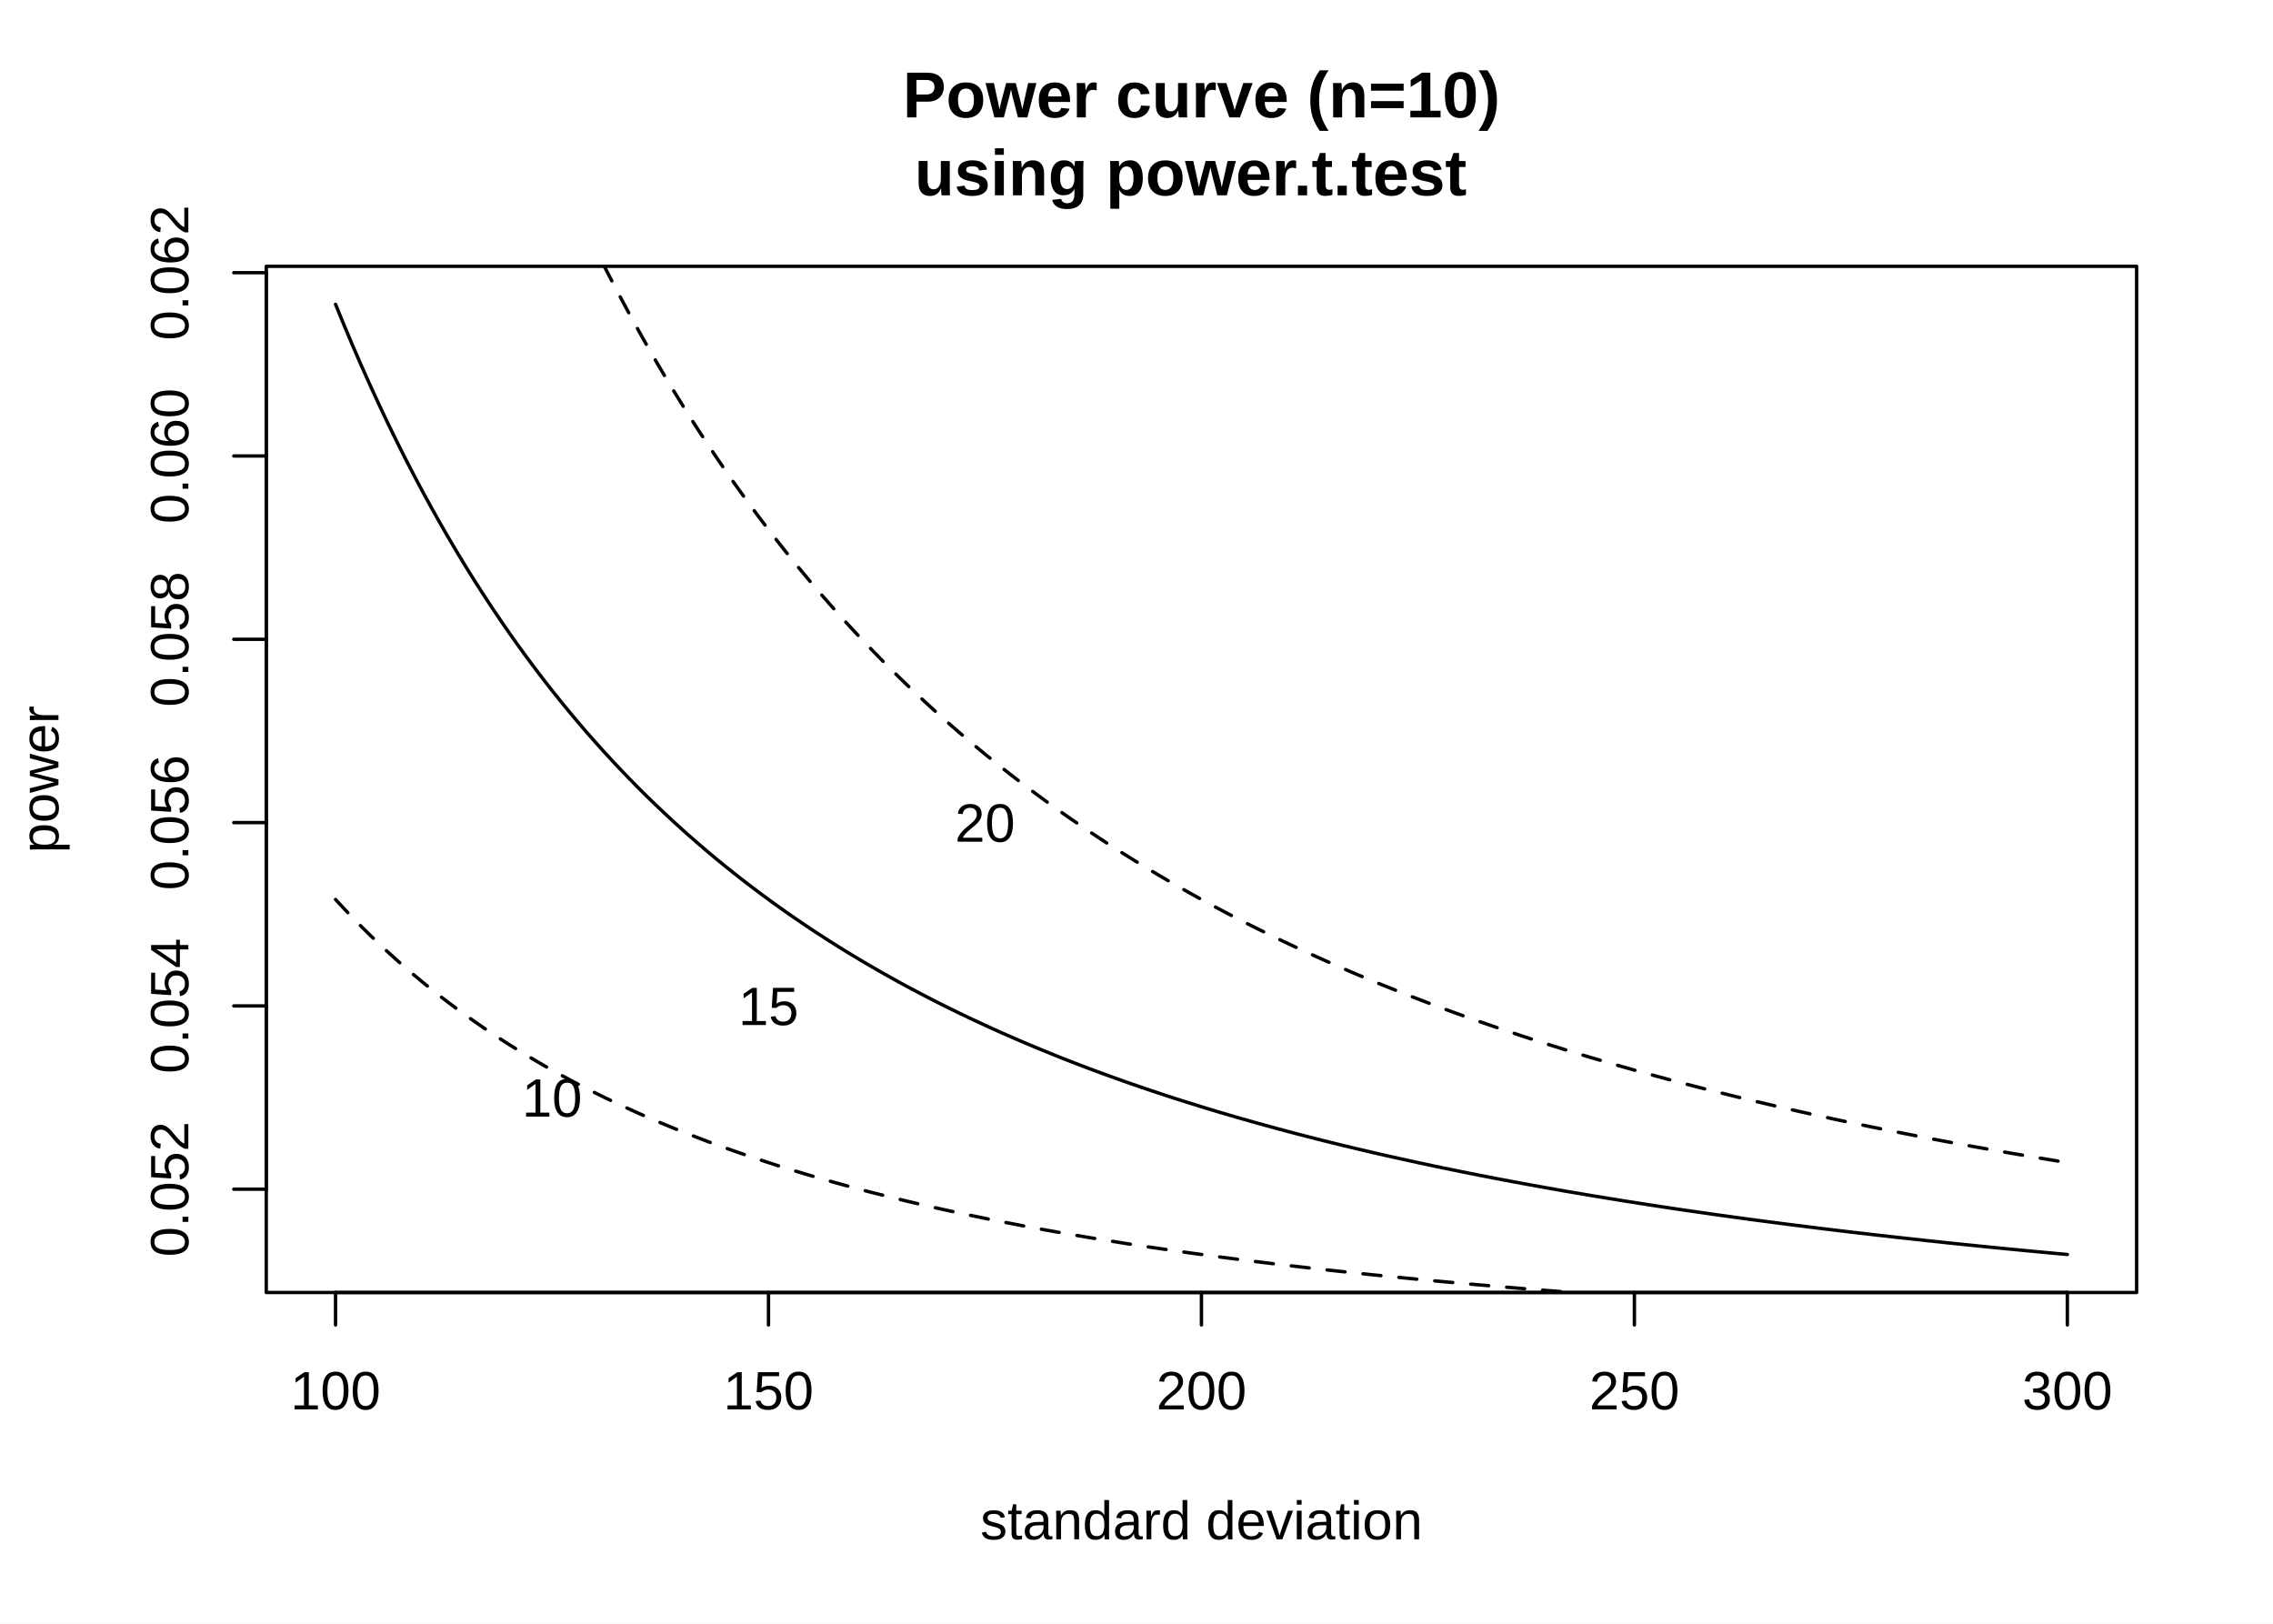
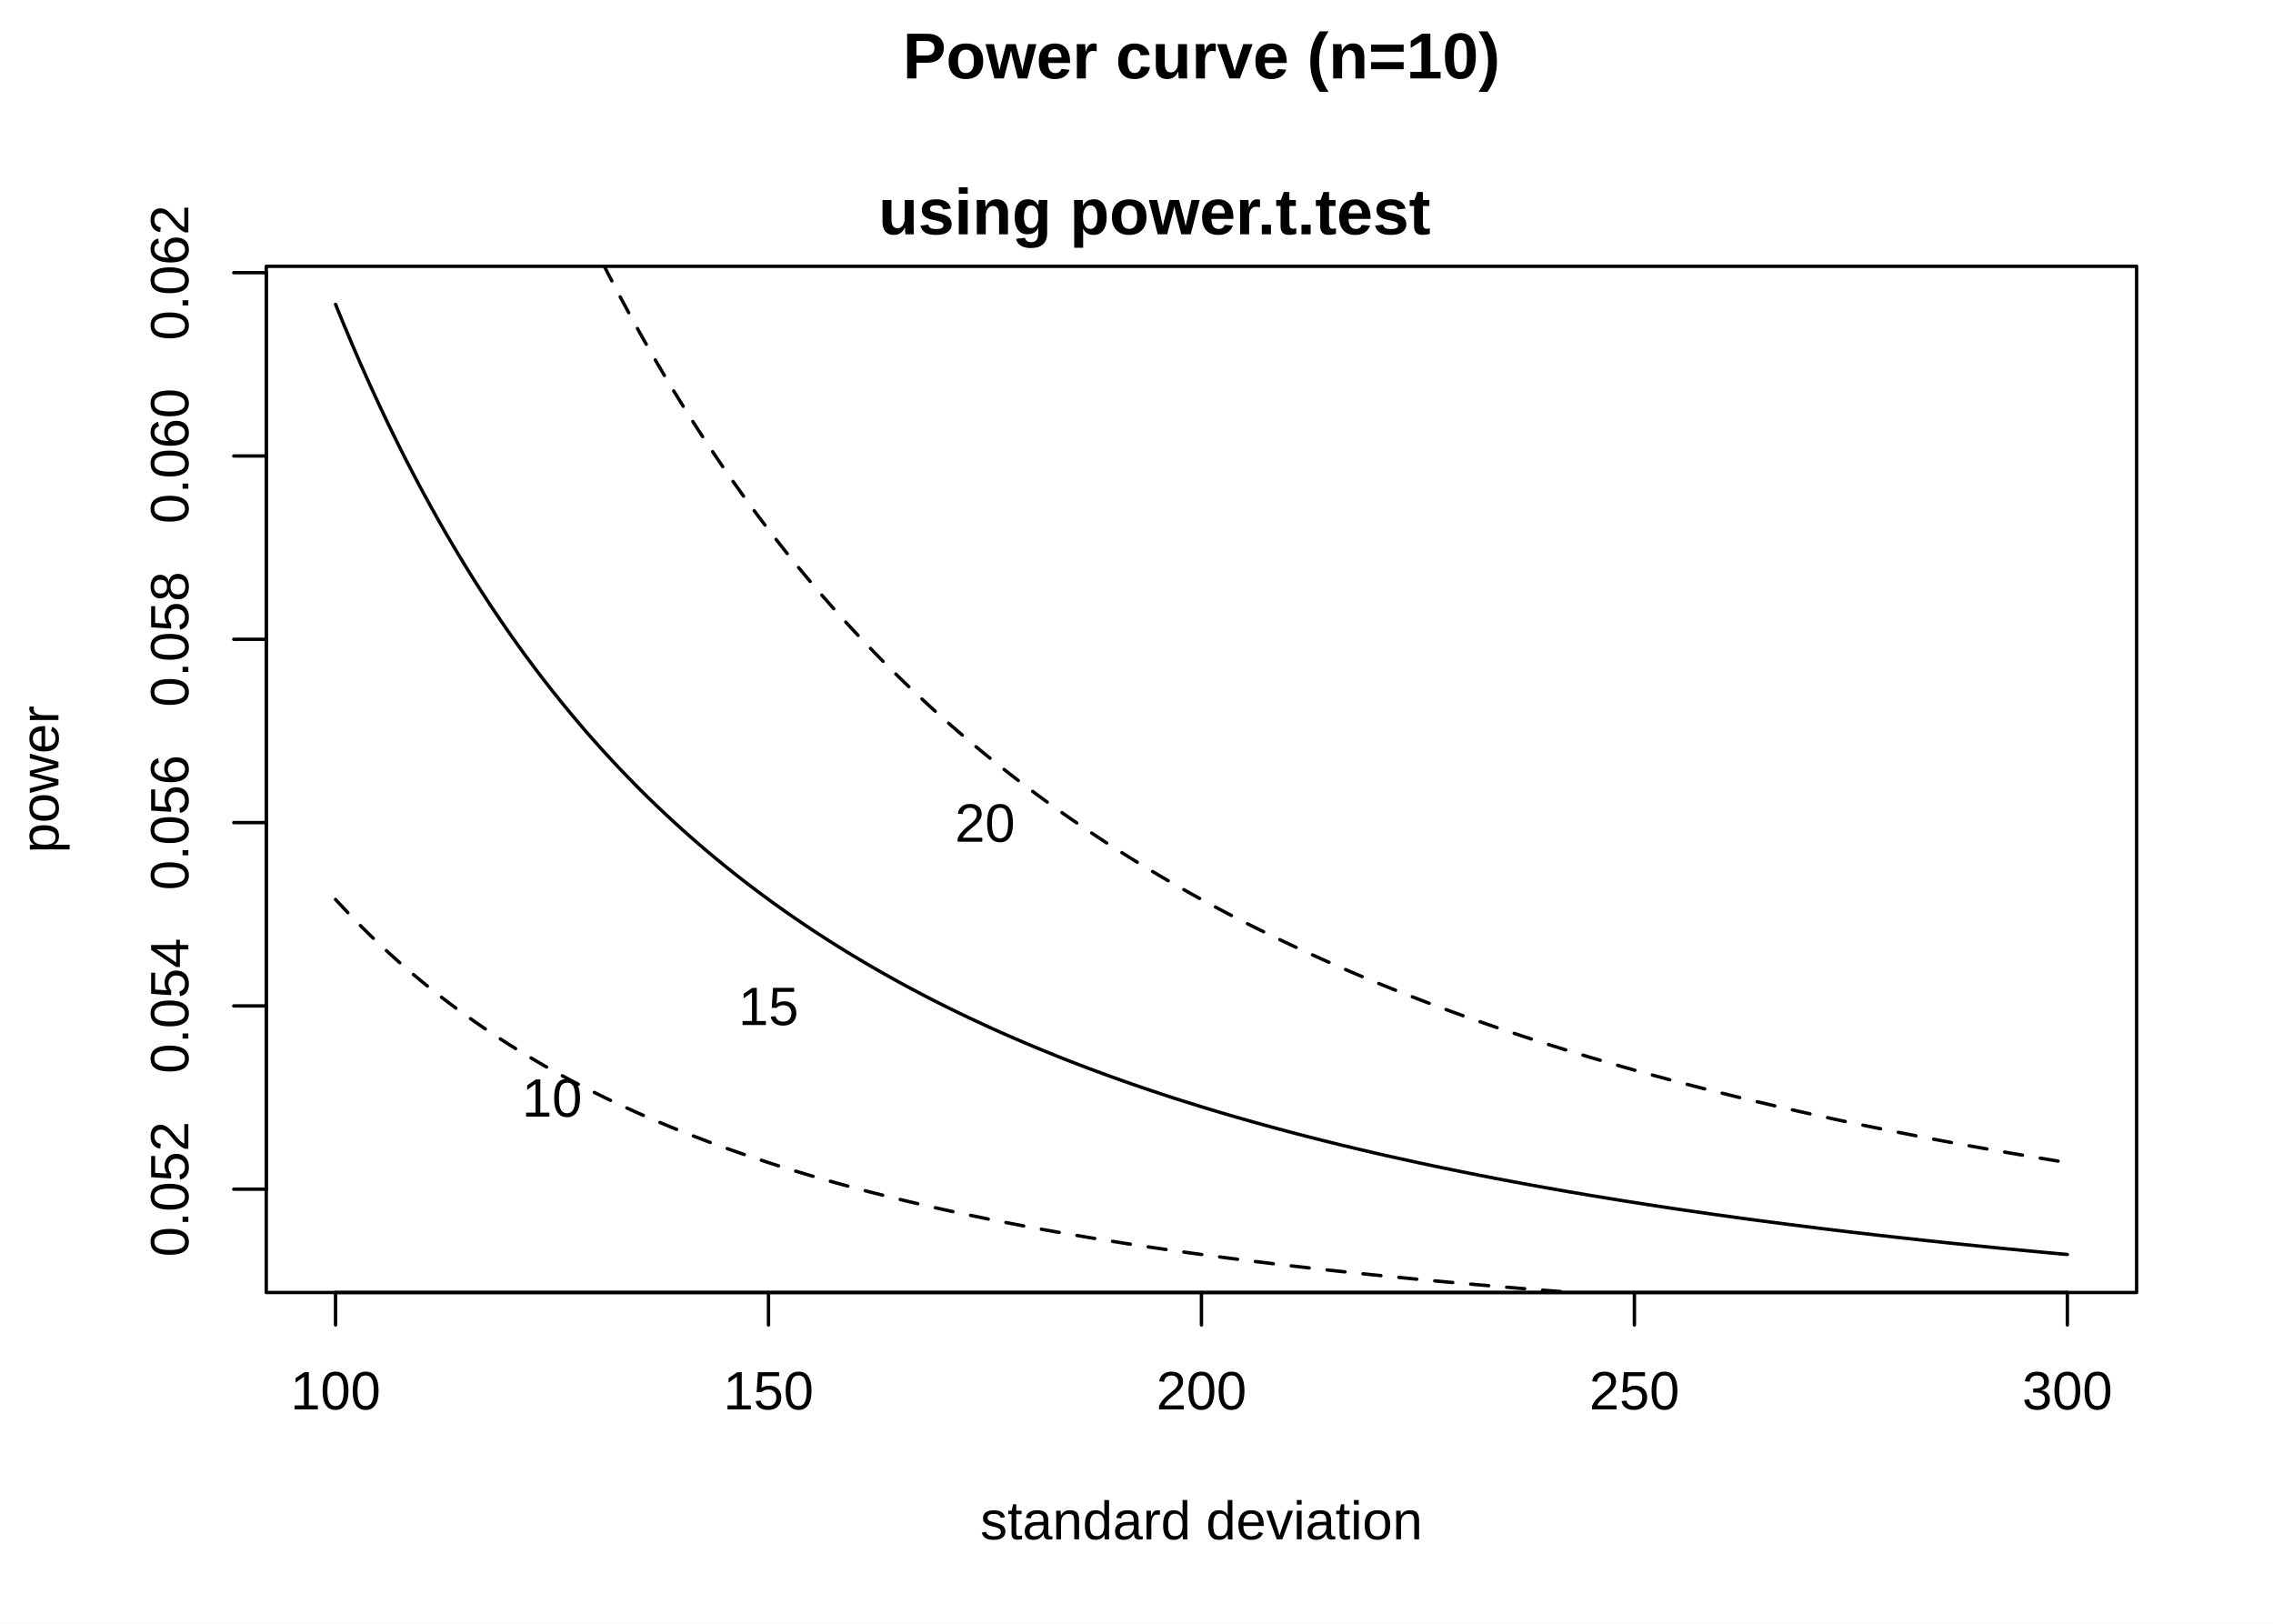
<svg xmlns="http://www.w3.org/2000/svg" viewBox="0 0 504.00 360.00">
  <defs>
    <style type="text/css">
    line, polyline, polygon, path, rect, circle {
      fill: none;
      stroke: #000000;
      stroke-linecap: round;
      stroke-linejoin: round;
      stroke-miterlimit: 10.00;
    }
  </style>
  </defs>
  <rect width="100%" height="100%" style="stroke: none; fill: #FFFFFF;" />
  <defs>
    <clipPath id="cpNTkuMDR8NDczLjc2fDI4Ni41Nnw1OS4wNA==">
      <rect x="59.04" y="59.04" width="414.72" height="227.52" />
    </clipPath>
  </defs>
  <polyline points="74.40,67.47 76.32,72.16 78.24,76.72 80.16,81.14 82.08,85.44 84.00,89.61 85.92,93.67 87.84,97.61 89.76,101.44 91.68,105.16 93.60,108.79 95.52,112.31 97.44,115.74 99.36,119.08 101.28,122.33 103.20,125.50 105.12,128.59 107.04,131.59 108.96,134.52 110.88,137.37 112.80,140.16 114.72,142.87 116.64,145.52 118.56,148.10 120.48,150.62 122.40,153.08 124.32,155.48 126.24,157.82 128.16,160.11 130.08,162.35 132.00,164.53 133.92,166.67 135.84,168.75 137.76,170.79 139.68,172.78 141.60,174.73 143.52,176.64 145.44,178.50 147.36,180.32 149.28,182.10 151.20,183.85 153.12,185.56 155.04,187.23 156.96,188.87 158.88,190.47 160.80,192.04 162.72,193.58 164.64,195.08 166.56,196.56 168.48,198.00 170.40,199.42 172.32,200.81 174.24,202.17 176.16,203.50 178.08,204.81 180.00,206.10 181.92,207.35 183.84,208.59 185.76,209.80 187.68,210.99 189.60,212.15 191.52,213.30 193.44,214.42 195.36,215.52 197.28,216.60 199.20,217.67 201.12,218.71 203.04,219.73 204.96,220.74 206.88,221.73 208.80,222.70 210.72,223.65 212.64,224.59 214.56,225.51 216.48,226.41 218.40,227.30 220.32,228.18 222.24,229.04 224.16,229.88 226.08,230.71 228.00,231.53 229.92,232.33 231.84,233.12 233.76,233.90 235.68,234.67 237.60,235.42 239.52,236.16 241.44,236.89 243.36,237.60 245.28,238.31 247.20,239.00 249.12,239.69 251.04,240.36 252.96,241.02 254.88,241.67 256.80,242.31 258.72,242.95 260.64,243.57 262.56,244.18 264.48,244.78 266.40,245.38 268.32,245.96 270.24,246.54 272.16,247.11 274.08,247.67 276.00,248.22 277.92,248.77 279.84,249.30 281.76,249.83 283.68,250.35 285.60,250.86 287.52,251.37 289.44,251.87 291.36,252.36 293.28,252.85 295.20,253.32 297.12,253.80 299.04,254.26 300.96,254.72 302.88,255.17 304.80,255.62 306.72,256.06 308.64,256.49 310.56,256.92 312.48,257.34 314.40,257.76 316.32,258.17 318.24,258.58 320.16,258.98 322.08,259.37 324.00,259.76 325.92,260.15 327.84,260.53 329.76,260.90 331.68,261.28 333.60,261.64 335.52,262.00 337.44,262.36 339.36,262.71 341.28,263.06 343.20,263.40 345.12,263.74 347.04,264.08 348.96,264.41 350.88,264.73 352.80,265.06 354.72,265.37 356.64,265.69 358.56,266.00 360.48,266.31 362.40,266.61 364.32,266.91 366.24,267.21 368.16,267.50 370.08,267.79 372.00,268.08 373.92,268.36 375.84,268.64 377.76,268.91 379.68,269.19 381.60,269.46 383.52,269.72 385.44,269.99 387.36,270.25 389.28,270.51 391.20,270.76 393.12,271.01 395.04,271.26 396.96,271.51 398.88,271.75 400.80,271.99 402.72,272.23 404.64,272.47 406.56,272.70 408.48,272.93 410.40,273.16 412.32,273.38 414.24,273.60 416.16,273.83 418.08,274.04 420.00,274.26 421.92,274.47 423.84,274.68 425.76,274.89 427.68,275.10 429.60,275.30 431.52,275.51 433.44,275.71 435.36,275.91 437.28,276.10 439.20,276.30 441.12,276.49 443.04,276.68 444.96,276.87 446.88,277.05 448.80,277.24 450.72,277.42 452.64,277.60 454.56,277.78 456.48,277.96 458.40,278.13 " style="stroke-width: 0.75;" clip-path="url(#cpNTkuMDR8NDczLjc2fDI4Ni41Nnw1OS4wNA==)" />
  <defs>
    <clipPath id="cpMC4wMHw1MDQuMDB8MzYwLjAwfDAuMDA=">
      <rect x="0.00" y="0.00" width="504.00" height="360.00" />
    </clipPath>
  </defs>
  <line x1="74.40" y1="286.56" x2="458.40" y2="286.56" style="stroke-width: 0.75;" clip-path="url(#cpMC4wMHw1MDQuMDB8MzYwLjAwfDAuMDA=)" />
  <line x1="74.40" y1="286.56" x2="74.40" y2="293.76" style="stroke-width: 0.75;" clip-path="url(#cpMC4wMHw1MDQuMDB8MzYwLjAwfDAuMDA=)" />
  <line x1="170.40" y1="286.56" x2="170.40" y2="293.76" style="stroke-width: 0.75;" clip-path="url(#cpMC4wMHw1MDQuMDB8MzYwLjAwfDAuMDA=)" />
  <line x1="266.40" y1="286.56" x2="266.40" y2="293.76" style="stroke-width: 0.75;" clip-path="url(#cpMC4wMHw1MDQuMDB8MzYwLjAwfDAuMDA=)" />
  <line x1="362.40" y1="286.56" x2="362.40" y2="293.76" style="stroke-width: 0.75;" clip-path="url(#cpMC4wMHw1MDQuMDB8MzYwLjAwfDAuMDA=)" />
  <line x1="458.40" y1="286.56" x2="458.40" y2="293.76" style="stroke-width: 0.75;" clip-path="url(#cpMC4wMHw1MDQuMDB8MzYwLjAwfDAuMDA=)" />
  <g clip-path="url(#cpMC4wMHw1MDQuMDB8MzYwLjAwfDAuMDA=)">
    <text x="64.39" y="312.48" style="font-size: 12.00px; font-family: Arial;" textLength="20.02px" lengthAdjust="spacingAndGlyphs">100</text>
  </g>
  <g clip-path="url(#cpMC4wMHw1MDQuMDB8MzYwLjAwfDAuMDA=)">
    <text x="160.39" y="312.48" style="font-size: 12.00px; font-family: Arial;" textLength="20.02px" lengthAdjust="spacingAndGlyphs">150</text>
  </g>
  <g clip-path="url(#cpMC4wMHw1MDQuMDB8MzYwLjAwfDAuMDA=)">
    <text x="256.39" y="312.48" style="font-size: 12.00px; font-family: Arial;" textLength="20.02px" lengthAdjust="spacingAndGlyphs">200</text>
  </g>
  <g clip-path="url(#cpMC4wMHw1MDQuMDB8MzYwLjAwfDAuMDA=)">
    <text x="352.39" y="312.48" style="font-size: 12.00px; font-family: Arial;" textLength="20.02px" lengthAdjust="spacingAndGlyphs">250</text>
  </g>
  <g clip-path="url(#cpMC4wMHw1MDQuMDB8MzYwLjAwfDAuMDA=)">
    <text x="448.39" y="312.48" style="font-size: 12.00px; font-family: Arial;" textLength="20.02px" lengthAdjust="spacingAndGlyphs">300</text>
  </g>
  <line x1="59.04" y1="263.65" x2="59.04" y2="60.46" style="stroke-width: 0.75;" clip-path="url(#cpMC4wMHw1MDQuMDB8MzYwLjAwfDAuMDA=)" />
  <line x1="59.04" y1="263.65" x2="51.84" y2="263.65" style="stroke-width: 0.75;" clip-path="url(#cpMC4wMHw1MDQuMDB8MzYwLjAwfDAuMDA=)" />
  <line x1="59.04" y1="223.02" x2="51.84" y2="223.02" style="stroke-width: 0.75;" clip-path="url(#cpMC4wMHw1MDQuMDB8MzYwLjAwfDAuMDA=)" />
  <line x1="59.04" y1="182.38" x2="51.84" y2="182.38" style="stroke-width: 0.75;" clip-path="url(#cpMC4wMHw1MDQuMDB8MzYwLjAwfDAuMDA=)" />
  <line x1="59.04" y1="141.74" x2="51.84" y2="141.74" style="stroke-width: 0.75;" clip-path="url(#cpMC4wMHw1MDQuMDB8MzYwLjAwfDAuMDA=)" />
  <line x1="59.04" y1="101.10" x2="51.84" y2="101.10" style="stroke-width: 0.75;" clip-path="url(#cpMC4wMHw1MDQuMDB8MzYwLjAwfDAuMDA=)" />
  <line x1="59.04" y1="60.46" x2="51.84" y2="60.46" style="stroke-width: 0.75;" clip-path="url(#cpMC4wMHw1MDQuMDB8MzYwLjAwfDAuMDA=)" />
  <g clip-path="url(#cpMC4wMHw1MDQuMDB8MzYwLjAwfDAuMDA=)">
    <text transform="translate(41.76,278.67) rotate(-90)" style="font-size: 12.00px; font-family: Arial;" textLength="30.03px" lengthAdjust="spacingAndGlyphs">0.052</text>
  </g>
  <g clip-path="url(#cpMC4wMHw1MDQuMDB8MzYwLjAwfDAuMDA=)">
    <text transform="translate(41.76,238.03) rotate(-90)" style="font-size: 12.00px; font-family: Arial;" textLength="30.03px" lengthAdjust="spacingAndGlyphs">0.054</text>
  </g>
  <g clip-path="url(#cpMC4wMHw1MDQuMDB8MzYwLjAwfDAuMDA=)">
    <text transform="translate(41.76,197.39) rotate(-90)" style="font-size: 12.00px; font-family: Arial;" textLength="30.03px" lengthAdjust="spacingAndGlyphs">0.056</text>
  </g>
  <g clip-path="url(#cpMC4wMHw1MDQuMDB8MzYwLjAwfDAuMDA=)">
    <text transform="translate(41.76,156.75) rotate(-90)" style="font-size: 12.00px; font-family: Arial;" textLength="30.03px" lengthAdjust="spacingAndGlyphs">0.058</text>
  </g>
  <g clip-path="url(#cpMC4wMHw1MDQuMDB8MzYwLjAwfDAuMDA=)">
    <text transform="translate(41.76,116.12) rotate(-90)" style="font-size: 12.00px; font-family: Arial;" textLength="30.03px" lengthAdjust="spacingAndGlyphs">0.060</text>
  </g>
  <g clip-path="url(#cpMC4wMHw1MDQuMDB8MzYwLjAwfDAuMDA=)">
    <text transform="translate(41.76,75.48) rotate(-90)" style="font-size: 12.00px; font-family: Arial;" textLength="30.03px" lengthAdjust="spacingAndGlyphs">0.062</text>
  </g>
  <polyline points="59.04,286.56 473.76,286.56 473.76,59.04 59.04,59.04 59.04,286.56 " style="stroke-width: 0.75;" clip-path="url(#cpMC4wMHw1MDQuMDB8MzYwLjAwfDAuMDA=)" />
  <g clip-path="url(#cpMC4wMHw1MDQuMDB8MzYwLjAwfDAuMDA=)">
-     <text x="200.17" y="26.03" style="font-size: 14.40px; font-weight: bold; font-family: Arial;" textLength="132.45px" lengthAdjust="spacingAndGlyphs">Power curve (n=10)</text>
+     <text x="200.17" y="17.39" style="font-size: 14.40px; font-weight: bold; font-family: Arial;" textLength="132.45px" lengthAdjust="spacingAndGlyphs">Power curve (n=10)</text>
  </g>
  <g clip-path="url(#cpMC4wMHw1MDQuMDB8MzYwLjAwfDAuMDA=)">
-     <text x="202.80" y="43.31" style="font-size: 14.40px; font-weight: bold; font-family: Arial;" textLength="127.21px" lengthAdjust="spacingAndGlyphs"> using power.t.test</text>
+     <text x="264.40" y="34.67" style="font-size: 14.40px; font-weight: bold; font-family: Arial;" textLength="4.00px" lengthAdjust="spacingAndGlyphs"> </text>
+   </g>
+   <g clip-path="url(#cpMC4wMHw1MDQuMDB8MzYwLjAwfDAuMDA=)">
+     <text x="194.79" y="51.95" style="font-size: 14.40px; font-weight: bold; font-family: Arial;" textLength="143.21px" lengthAdjust="spacingAndGlyphs">     using power.t.test</text>
  </g>
  <g clip-path="url(#cpMC4wMHw1MDQuMDB8MzYwLjAwfDAuMDA=)">
    <text x="217.37" y="341.28" style="font-size: 12.00px; font-family: Arial;" textLength="98.07px" lengthAdjust="spacingAndGlyphs">standard deviation</text>
  </g>
  <g clip-path="url(#cpMC4wMHw1MDQuMDB8MzYwLjAwfDAuMDA=)">
    <text transform="translate(12.96,189.14) rotate(-90)" style="font-size: 12.00px; font-family: Arial;" textLength="32.68px" lengthAdjust="spacingAndGlyphs">power</text>
  </g>
  <defs>
    <clipPath id="cpNTkuMDR8NDczLjc2fDI4Ni41Nnw1OS4wNA==">
      <rect x="59.04" y="59.04" width="414.72" height="227.52" />
    </clipPath>
  </defs>
  <polyline points="74.40,199.42 76.32,201.49 78.24,203.50 80.16,205.46 82.08,207.35 84.00,209.20 85.92,210.99 87.84,212.73 89.76,214.42 91.68,216.07 93.60,217.67 95.52,219.22 97.44,220.74 99.36,222.22 101.28,223.65 103.20,225.05 105.12,226.41 107.04,227.74 108.96,229.04 110.88,230.30 112.80,231.53 114.72,232.73 116.64,233.90 118.56,235.04 120.48,236.16 122.40,237.25 124.32,238.31 126.24,239.35 128.16,240.36 130.08,241.35 132.00,242.31 133.92,243.26 135.84,244.18 137.76,245.08 139.68,245.96 141.60,246.83 143.52,247.67 145.44,248.50 147.36,249.30 149.28,250.09 151.20,250.86 153.12,251.62 155.04,252.36 156.96,253.09 158.88,253.80 160.80,254.49 162.72,255.17 164.64,255.84 166.56,256.49 168.48,257.13 170.40,257.76 172.32,258.38 174.24,258.98 176.16,259.57 178.08,260.15 180.00,260.72 181.92,261.28 183.84,261.82 185.76,262.36 187.68,262.88 189.60,263.40 191.52,263.91 193.44,264.41 195.36,264.89 197.28,265.37 199.20,265.84 201.12,266.31 203.04,266.76 204.96,267.21 206.88,267.65 208.80,268.08 210.72,268.50 212.64,268.91 214.56,269.32 216.48,269.72 218.40,270.12 220.32,270.51 222.24,270.89 224.16,271.26 226.08,271.63 228.00,271.99 229.92,272.35 231.84,272.70 233.76,273.04 235.68,273.38 237.60,273.72 239.52,274.04 241.44,274.37 243.36,274.68 245.28,275.00 247.20,275.30 249.12,275.61 251.04,275.91 252.96,276.20 254.88,276.49 256.80,276.77 258.72,277.05 260.64,277.33 262.56,277.60 264.48,277.87 266.40,278.13 268.32,278.39 270.24,278.65 272.16,278.90 274.08,279.15 276.00,279.39 277.92,279.64 279.84,279.87 281.76,280.11 283.68,280.34 285.60,280.57 287.52,280.79 289.44,281.01 291.36,281.23 293.28,281.45 295.20,281.66 297.12,281.87 299.04,282.07 300.96,282.28 302.88,282.48 304.80,282.68 306.72,282.87 308.64,283.06 310.56,283.25 312.48,283.44 314.40,283.63 316.32,283.81 318.24,283.99 320.16,284.17 322.08,284.34 324.00,284.52 325.92,284.69 327.84,284.86 329.76,285.02 331.68,285.19 333.60,285.35 335.52,285.51 337.44,285.67 339.36,285.82 341.28,285.98 343.20,286.13 345.12,286.28 347.04,286.43 348.96,286.58 350.88,286.72 352.80,286.86 354.72,287.01 356.64,287.15 358.56,287.28 360.48,287.42 362.40,287.56 364.32,287.69 366.24,287.82 368.16,287.95 370.08,288.08 372.00,288.21 373.92,288.33 375.84,288.45 377.76,288.58 379.68,288.70 381.60,288.82 383.52,288.94 385.44,289.05 387.36,289.17 389.28,289.28 391.20,289.40 393.12,289.51 395.04,289.62 396.96,289.73 398.88,289.84 400.80,289.94 402.72,290.05 404.64,290.15 406.56,290.26 408.48,290.36 410.40,290.46 412.32,290.56 414.24,290.66 416.16,290.76 418.08,290.85 420.00,290.95 421.92,291.05 423.84,291.14 425.76,291.23 427.68,291.32 429.60,291.41 431.52,291.50 433.44,291.59 435.36,291.68 437.28,291.77 439.20,291.86 441.12,291.94 443.04,292.03 444.96,292.11 446.88,292.19 448.80,292.27 450.72,292.35 452.64,292.43 454.56,292.51 456.48,292.59 458.40,292.67 " style="stroke-width: 0.75; stroke-dasharray: 4.00,4.00;" clip-path="url(#cpNTkuMDR8NDczLjc2fDI4Ni41Nnw1OS4wNA==)" />
  <polyline points="108.45,0.00 108.96,1.39 110.88,6.50 112.80,11.48 114.72,16.33 116.64,21.07 118.56,25.69 120.48,30.20 122.40,34.60 124.32,38.89 126.24,43.09 128.16,47.18 130.08,51.18 132.00,55.08 133.92,58.90 135.84,62.63 137.76,66.27 139.68,69.83 141.60,73.31 143.52,76.72 145.44,80.05 147.36,83.31 149.28,86.49 151.20,89.61 153.12,92.67 155.04,95.65 156.96,98.58 158.88,101.44 160.80,104.24 162.72,106.99 164.64,109.68 166.56,112.31 168.48,114.90 170.40,117.43 172.32,119.90 174.24,122.33 176.16,124.72 178.08,127.05 180.00,129.34 181.92,131.59 183.84,133.79 185.76,135.96 187.68,138.08 189.60,140.16 191.52,142.20 193.44,144.20 195.36,146.17 197.28,148.10 199.20,150.00 201.12,151.86 203.04,153.68 204.96,155.48 206.88,157.24 208.80,158.97 210.72,160.68 212.64,162.35 214.56,163.99 216.48,165.61 218.40,167.19 220.32,168.75 222.24,170.28 224.16,171.79 226.08,173.27 228.00,174.73 229.92,176.16 231.84,177.57 233.76,178.96 235.68,180.32 237.60,181.66 239.52,182.98 241.44,184.28 243.36,185.56 245.28,186.82 247.20,188.05 249.12,189.27 251.04,190.47 252.96,191.65 254.88,192.81 256.80,193.96 258.72,195.08 260.64,196.19 262.56,197.28 264.48,198.36 266.40,199.42 268.32,200.46 270.24,201.49 272.16,202.51 274.08,203.50 276.00,204.49 277.92,205.46 279.84,206.41 281.76,207.35 283.68,208.28 285.60,209.20 287.52,210.10 289.44,210.99 291.36,211.86 293.28,212.73 295.20,213.58 297.12,214.42 299.04,215.25 300.96,216.07 302.88,216.87 304.80,217.67 306.72,218.45 308.64,219.22 310.56,219.99 312.48,220.74 314.40,221.48 316.32,222.22 318.24,222.94 320.16,223.65 322.08,224.36 324.00,225.05 325.92,225.74 327.84,226.41 329.76,227.08 331.68,227.74 333.60,228.39 335.52,229.04 337.44,229.67 339.36,230.30 341.28,230.92 343.20,231.53 345.12,232.13 347.04,232.73 348.96,233.32 350.88,233.90 352.80,234.48 354.72,235.04 356.64,235.60 358.56,236.16 360.48,236.71 362.40,237.25 364.32,237.78 366.24,238.31 368.16,238.83 370.08,239.35 372.00,239.85 373.92,240.36 375.84,240.86 377.76,241.35 379.68,241.83 381.60,242.31 383.52,242.79 385.44,243.26 387.36,243.72 389.28,244.18 391.20,244.63 393.12,245.08 395.04,245.53 396.96,245.96 398.88,246.40 400.80,246.83 402.72,247.25 404.64,247.67 406.56,248.09 408.48,248.50 410.40,248.90 412.32,249.30 414.24,249.70 416.16,250.09 418.08,250.48 420.00,250.86 421.92,251.24 423.84,251.62 425.76,251.99 427.68,252.36 429.60,252.73 431.52,253.09 433.44,253.44 435.36,253.80 437.28,254.15 439.20,254.49 441.12,254.83 443.04,255.17 444.96,255.51 446.88,255.84 448.80,256.17 450.72,256.49 452.64,256.81 454.56,257.13 456.48,257.45 458.40,257.76 " style="stroke-width: 0.75; stroke-dasharray: 4.00,4.00;" clip-path="url(#cpNTkuMDR8NDczLjc2fDI4Ni41Nnw1OS4wNA==)" />
  <g clip-path="url(#cpNTkuMDR8NDczLjc2fDI4Ni41Nnw1OS4wNA==)">
    <text x="115.73" y="247.57" style="font-size: 12.00px; font-family: Arial;" textLength="13.35px" lengthAdjust="spacingAndGlyphs">10</text>
  </g>
  <g clip-path="url(#cpNTkuMDR8NDczLjc2fDI4Ni41Nnw1OS4wNA==)">
    <text x="163.73" y="227.26" style="font-size: 12.00px; font-family: Arial;" textLength="13.35px" lengthAdjust="spacingAndGlyphs">15</text>
  </g>
  <g clip-path="url(#cpNTkuMDR8NDczLjc2fDI4Ni41Nnw1OS4wNA==)">
    <text x="211.73" y="186.62" style="font-size: 12.00px; font-family: Arial;" textLength="13.35px" lengthAdjust="spacingAndGlyphs">20</text>
  </g>
</svg>
